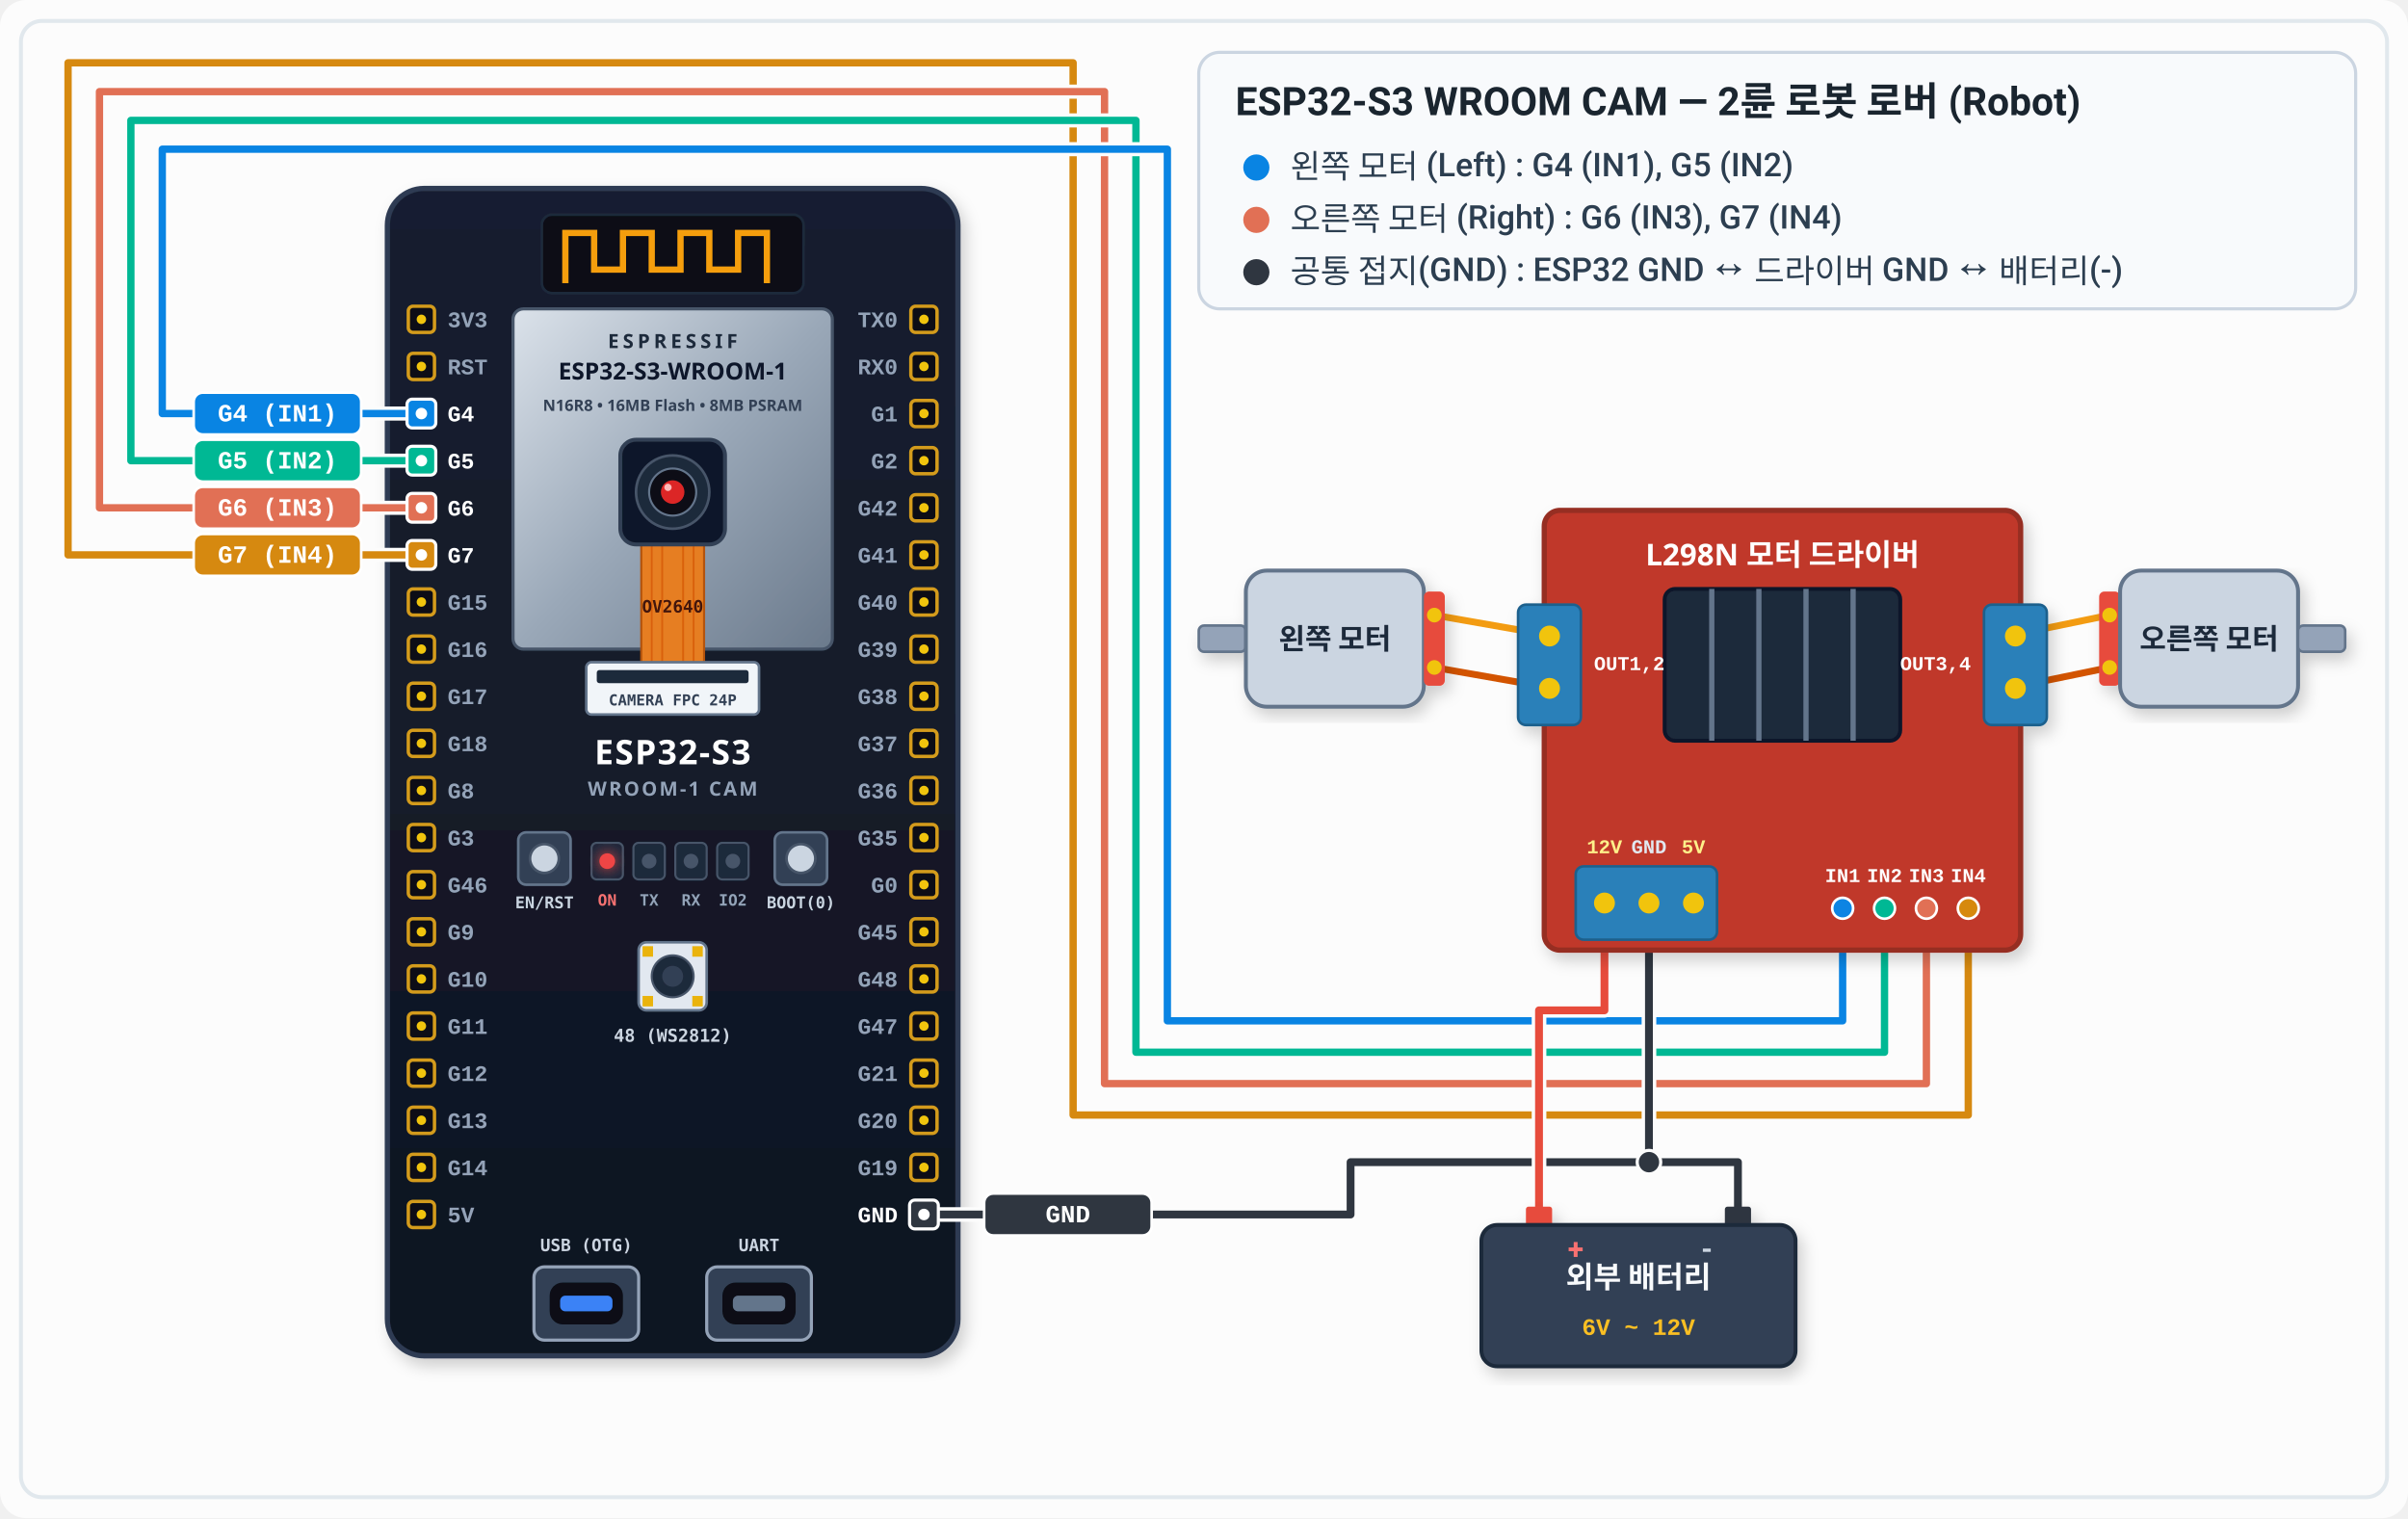
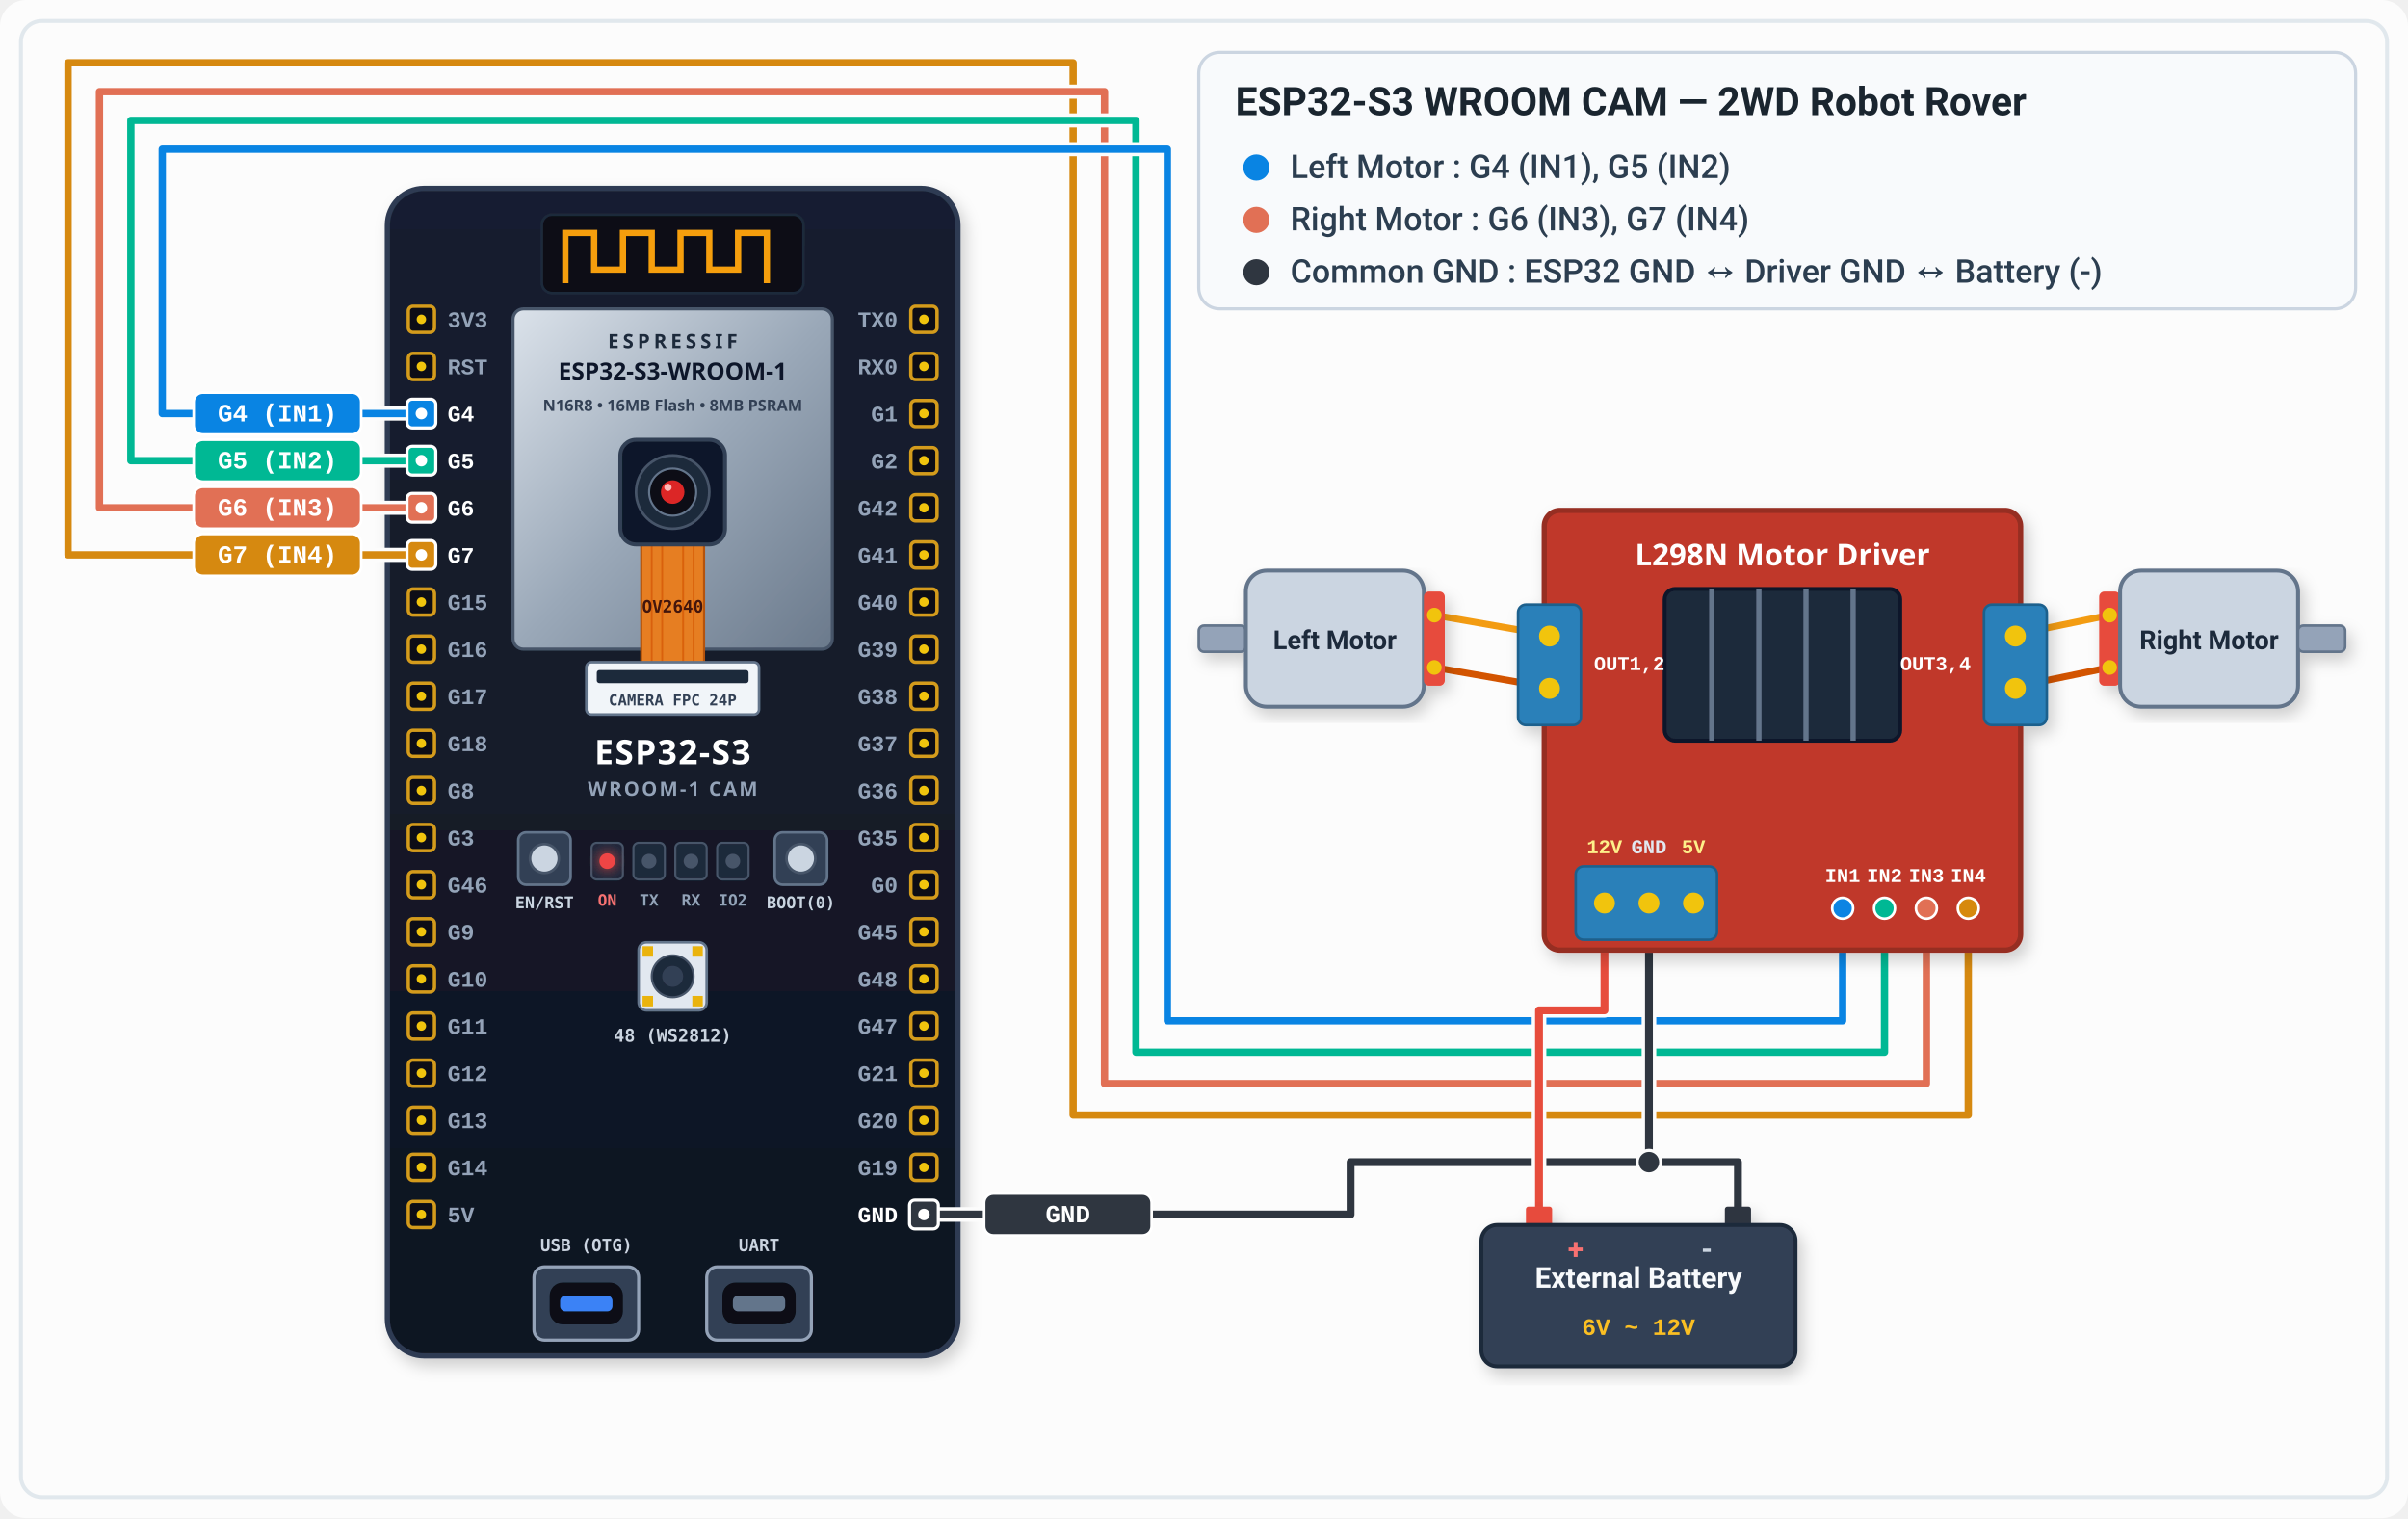
<svg xmlns="http://www.w3.org/2000/svg" viewBox="0 0 920 580" width="100%" height="100%">
  <defs>
    <style>
      .label { font-family: -apple-system, BlinkMacSystemFont, "Segoe UI", Roboto, "Malgun Gothic", Helvetica, Arial, sans-serif; font-size: 12.5px; fill: #2c3e50; font-weight: 500; }
      .title { font-family: -apple-system, BlinkMacSystemFont, "Segoe UI", Roboto, "Malgun Gothic", Helvetica, Arial, sans-serif; font-size: 15px; font-weight: 700; fill: #1a252f; }
      .comp-title { font-family: -apple-system, BlinkMacSystemFont, "Segoe UI", Roboto, "Malgun Gothic", Helvetica, Arial, sans-serif; font-size: 14px; font-weight: 700; fill: #1e293b; }
      .pin-silk { font-family: "SFMono-Regular", Consolas, "Liberation Mono", Menlo, monospace; font-size: 8.5px; font-weight: 700; }
      .pill-text { font-family: "SFMono-Regular", Consolas, "Liberation Mono", Menlo, monospace; font-size: 9.5px; fill: #ffffff; font-weight: 700; }
      .wire-lbl { font-family: -apple-system, BlinkMacSystemFont, "Segoe UI", Roboto, "Malgun Gothic", Helvetica, Arial, sans-serif; font-size: 11px; font-weight: 700; }
      .mono-sm { font-family: "SFMono-Regular", Consolas, "Liberation Mono", Menlo, monospace; font-size: 9px; font-weight: 700; }
    </style>
    <linearGradient id="shield-grad" x1="0%" y1="0%" x2="100%" y2="100%">
      <stop offset="0%" stop-color="#dbe2ea" />
      <stop offset="50%" stop-color="#9aa8b8" />
      <stop offset="100%" stop-color="#6b7a8c" />
    </linearGradient>
    <linearGradient id="pcb-grad" x1="0%" y1="0%" x2="0%" y2="100%">
      <stop offset="0%" stop-color="#171f30" />
      <stop offset="100%" stop-color="#0f1522" />
    </linearGradient>
    <filter id="shadow" x="-8%" y="-8%" width="118%" height="120%" filterUnits="objectBoundingBox">
      <feDropShadow dx="2" dy="3" stdDeviation="3" flood-opacity="0.18" />
    </filter>
    <filter id="red-glow" x="-60%" y="-60%" width="220%" height="220%">
      <feGaussianBlur stdDeviation="2.5" result="blur" />
      <feMerge>
        <feMergeNode in="blur" />
        <feMergeNode in="SourceGraphic" />
      </feMerge>
    </filter>
  </defs>
  <rect width="100%" height="100%" fill="#fcfcfc" rx="10" />
  <rect x="8" y="8" width="904" height="564" fill="none" stroke="#e1e8ed" stroke-width="1.5" rx="8" />
  <g transform="translate(148, 72)" filter="url(#shadow)">
    <rect width="218" height="446" rx="14" fill="url(#pcb-grad)" stroke="#2d3a52" stroke-width="2" />
    <rect x="59" y="10" width="100" height="30" rx="4" fill="#090d16" stroke="#1e293b" stroke-width="1" />
    <path d="M 68 35 L 68 17 L 79 17 L 79 31 L 90 31 L 90 17 L 101 17 L 101 31 L 112 31 L 112 17 L 123 17 L 123 31 L 134 31 L 134 17 L 145 17 L 145 35" fill="none" stroke="#f59e0b" stroke-width="2.4" stroke-linecap="square" stroke-linejoin="miter" />
    <rect x="48" y="46" width="122" height="130" rx="4" fill="url(#shield-grad)" stroke="#475569" stroke-width="1.2" />
    <text x="109" y="61" text-anchor="middle" font-family="sans-serif" font-size="7.5px" font-weight="800" letter-spacing="1.5" fill="#1e293b">ESPRESSIF</text>
    <text x="109" y="73" text-anchor="middle" font-family="sans-serif" font-size="9px" font-weight="800" fill="#0f172a">ESP32-S3-WROOM-1</text>
    <text x="109" y="85" text-anchor="middle" font-family="sans-serif" font-size="6px" font-weight="600" fill="#334155">N16R8 • 16MB Flash • 8MB PSRAM</text>
    <rect x="97" y="135" width="24" height="47" fill="#e67e22" stroke="#b45309" stroke-width="0.8" />
    <line x1="101" y1="136" x2="101" y2="181" stroke="#d35400" stroke-width="0.7" opacity="0.7" />
    <line x1="105" y1="136" x2="105" y2="181" stroke="#d35400" stroke-width="0.7" opacity="0.7" />
    <line x1="113" y1="136" x2="113" y2="181" stroke="#d35400" stroke-width="0.7" opacity="0.7" />
    <line x1="117" y1="136" x2="117" y2="181" stroke="#d35400" stroke-width="0.7" opacity="0.7" />
    <text x="109" y="162" text-anchor="middle" font-family="monospace" font-size="6.5px" font-weight="700" fill="#431407">OV2640</text>
    <rect x="89" y="96" width="40" height="40" rx="6" fill="#0f172a" stroke="#334155" stroke-width="1.5" />
    <circle cx="109" cy="116" r="14" fill="#1e293b" stroke="#475569" stroke-width="1" />
    <circle cx="109" cy="116" r="9" fill="#090d16" stroke="#64748b" stroke-width="0.8" />
    <circle cx="109" cy="116" r="4.5" fill="#dc2626" />
    <circle cx="107.2" cy="114.2" r="1.4" fill="#fecaca" opacity="0.9" />
    <rect x="76" y="181" width="66" height="20" rx="2" fill="#f1f5f9" stroke="#64748b" stroke-width="1" />
    <rect x="80" y="184" width="58" height="5" rx="1" fill="#1e293b" />
    <text x="109" y="197.5" text-anchor="middle" font-family="monospace" font-size="5.8px" font-weight="700" fill="#334155">CAMERA FPC 24P</text>
    <text x="109" y="220" text-anchor="middle" font-family="sans-serif" font-size="13px" font-weight="800" letter-spacing="0.5" fill="#ffffff">ESP32-S3</text>
    <text x="109" y="232" text-anchor="middle" font-family="sans-serif" font-size="7.5px" font-weight="700" letter-spacing="0.8" fill="#94a3b8">WROOM-1 CAM</text>
    <rect x="50" y="246" width="20" height="20" rx="3" fill="#334155" stroke="#64748b" stroke-width="1" />
    <circle cx="60" cy="256" r="5.5" fill="#cbd5e1" stroke="#475569" stroke-width="1" />
    <text x="60" y="275" text-anchor="middle" font-family="monospace" font-size="6.2px" font-weight="700" fill="#cbd5e1">EN/RST</text>
    <rect x="78" y="250" width="12" height="14" rx="2" fill="#1e293b" stroke="#475569" stroke-width="0.8" />
    <circle cx="84" cy="257" r="3" fill="#ef4444" filter="url(#red-glow)" />
    <text x="84" y="274" text-anchor="middle" font-family="monospace" font-size="6px" font-weight="700" fill="#f87171">ON</text>
    <rect x="94" y="250" width="12" height="14" rx="2" fill="#1e293b" stroke="#475569" stroke-width="0.8" />
    <circle cx="100" cy="257" r="2.8" fill="#475569" />
    <text x="100" y="274" text-anchor="middle" font-family="monospace" font-size="6px" font-weight="700" fill="#94a3b8">TX</text>
    <rect x="110" y="250" width="12" height="14" rx="2" fill="#1e293b" stroke="#475569" stroke-width="0.8" />
    <circle cx="116" cy="257" r="2.8" fill="#475569" />
    <text x="116" y="274" text-anchor="middle" font-family="monospace" font-size="6px" font-weight="700" fill="#94a3b8">RX</text>
    <rect x="126" y="250" width="12" height="14" rx="2" fill="#1e293b" stroke="#475569" stroke-width="0.8" />
    <circle cx="132" cy="257" r="2.8" fill="#475569" />
    <text x="132" y="274" text-anchor="middle" font-family="monospace" font-size="6px" font-weight="700" fill="#94a3b8">IO2</text>
    <rect x="148" y="246" width="20" height="20" rx="3" fill="#334155" stroke="#64748b" stroke-width="1" />
    <circle cx="158" cy="256" r="5.5" fill="#cbd5e1" stroke="#475569" stroke-width="1" />
    <text x="158" y="275" text-anchor="middle" font-family="monospace" font-size="6.2px" font-weight="700" fill="#cbd5e1">BOOT(0)</text>
    <rect x="96" y="288" width="26" height="26" rx="3" fill="#e2e8f0" stroke="#64748b" stroke-width="1" />
    <rect x="97.5" y="289.5" width="4" height="4" fill="#eab308" />
    <rect x="116.5" y="289.5" width="4" height="4" fill="#eab308" />
    <rect x="97.5" y="308.5" width="4" height="4" fill="#eab308" />
    <rect x="116.5" y="308.5" width="4" height="4" fill="#eab308" />
    <circle cx="109" cy="301" r="8" fill="#1e293b" stroke="#475569" stroke-width="0.8" />
    <circle cx="109" cy="301" r="4" fill="#334155" />
    <text x="109" y="326" text-anchor="middle" font-family="monospace" font-size="6.8px" font-weight="700" fill="#cbd5e1">48 (WS2812)</text>
    <text x="76" y="406" text-anchor="middle" font-family="monospace" font-size="6.5px" font-weight="700" fill="#cbd5e1">USB (OTG)</text>
    <rect x="56" y="412" width="40" height="28" rx="4" fill="#334155" stroke="#94a3b8" stroke-width="1.2" />
    <rect x="62" y="418" width="28" height="16" rx="5" fill="#090d16" />
    <rect x="66" y="423" width="20" height="6" rx="2" fill="#3b82f6" />
    <text x="142" y="406" text-anchor="middle" font-family="monospace" font-size="6.5px" font-weight="700" fill="#cbd5e1">UART</text>
    <rect x="122" y="412" width="40" height="28" rx="4" fill="#334155" stroke="#94a3b8" stroke-width="1.2" />
    <rect x="128" y="418" width="28" height="16" rx="5" fill="#090d16" />
    <rect x="132" y="423" width="20" height="6" rx="2" fill="#64748b" />
    <rect x="8" y="45" width="10" height="10" rx="1.8" fill="#0b0f17" stroke="#d49b1a" stroke-width="1.3" />
    <circle cx="13" cy="50" r="1.8" fill="#f1c40f" />
    <text x="23" y="53" text-anchor="start" class="pin-silk" fill="#94a3b8">3V3</text>
    <rect x="8" y="63" width="10" height="10" rx="1.8" fill="#0b0f17" stroke="#d49b1a" stroke-width="1.3" />
    <circle cx="13" cy="68" r="1.8" fill="#f1c40f" />
    <text x="23" y="71" text-anchor="start" class="pin-silk" fill="#94a3b8">RST</text>
    <rect x="8" y="81" width="10" height="10" rx="1.8" fill="#0b0f17" stroke="#d49b1a" stroke-width="1.3" />
    <circle cx="13" cy="86" r="1.8" fill="#f1c40f" />
    <text x="23" y="89" text-anchor="start" class="pin-silk" fill="#ffffff">G4</text>
    <rect x="8" y="99" width="10" height="10" rx="1.8" fill="#0b0f17" stroke="#d49b1a" stroke-width="1.3" />
    <circle cx="13" cy="104" r="1.8" fill="#f1c40f" />
    <text x="23" y="107" text-anchor="start" class="pin-silk" fill="#ffffff">G5</text>
    <rect x="8" y="117" width="10" height="10" rx="1.8" fill="#0b0f17" stroke="#d49b1a" stroke-width="1.3" />
    <circle cx="13" cy="122" r="1.8" fill="#f1c40f" />
    <text x="23" y="125" text-anchor="start" class="pin-silk" fill="#ffffff">G6</text>
    <rect x="8" y="135" width="10" height="10" rx="1.8" fill="#0b0f17" stroke="#d49b1a" stroke-width="1.3" />
    <circle cx="13" cy="140" r="1.8" fill="#f1c40f" />
    <text x="23" y="143" text-anchor="start" class="pin-silk" fill="#ffffff">G7</text>
    <rect x="8" y="153" width="10" height="10" rx="1.8" fill="#0b0f17" stroke="#d49b1a" stroke-width="1.3" />
    <circle cx="13" cy="158" r="1.8" fill="#f1c40f" />
    <text x="23" y="161" text-anchor="start" class="pin-silk" fill="#94a3b8">G15</text>
    <rect x="8" y="171" width="10" height="10" rx="1.8" fill="#0b0f17" stroke="#d49b1a" stroke-width="1.3" />
    <circle cx="13" cy="176" r="1.8" fill="#f1c40f" />
    <text x="23" y="179" text-anchor="start" class="pin-silk" fill="#94a3b8">G16</text>
    <rect x="8" y="189" width="10" height="10" rx="1.8" fill="#0b0f17" stroke="#d49b1a" stroke-width="1.3" />
    <circle cx="13" cy="194" r="1.8" fill="#f1c40f" />
    <text x="23" y="197" text-anchor="start" class="pin-silk" fill="#94a3b8">G17</text>
    <rect x="8" y="207" width="10" height="10" rx="1.8" fill="#0b0f17" stroke="#d49b1a" stroke-width="1.3" />
    <circle cx="13" cy="212" r="1.8" fill="#f1c40f" />
    <text x="23" y="215" text-anchor="start" class="pin-silk" fill="#94a3b8">G18</text>
    <rect x="8" y="225" width="10" height="10" rx="1.8" fill="#0b0f17" stroke="#d49b1a" stroke-width="1.3" />
    <circle cx="13" cy="230" r="1.8" fill="#f1c40f" />
    <text x="23" y="233" text-anchor="start" class="pin-silk" fill="#94a3b8">G8</text>
    <rect x="8" y="243" width="10" height="10" rx="1.8" fill="#0b0f17" stroke="#d49b1a" stroke-width="1.3" />
    <circle cx="13" cy="248" r="1.8" fill="#f1c40f" />
    <text x="23" y="251" text-anchor="start" class="pin-silk" fill="#94a3b8">G3</text>
    <rect x="8" y="261" width="10" height="10" rx="1.8" fill="#0b0f17" stroke="#d49b1a" stroke-width="1.3" />
    <circle cx="13" cy="266" r="1.8" fill="#f1c40f" />
    <text x="23" y="269" text-anchor="start" class="pin-silk" fill="#94a3b8">G46</text>
    <rect x="8" y="279" width="10" height="10" rx="1.8" fill="#0b0f17" stroke="#d49b1a" stroke-width="1.3" />
    <circle cx="13" cy="284" r="1.8" fill="#f1c40f" />
    <text x="23" y="287" text-anchor="start" class="pin-silk" fill="#94a3b8">G9</text>
    <rect x="8" y="297" width="10" height="10" rx="1.8" fill="#0b0f17" stroke="#d49b1a" stroke-width="1.3" />
    <circle cx="13" cy="302" r="1.8" fill="#f1c40f" />
    <text x="23" y="305" text-anchor="start" class="pin-silk" fill="#94a3b8">G10</text>
    <rect x="8" y="315" width="10" height="10" rx="1.8" fill="#0b0f17" stroke="#d49b1a" stroke-width="1.3" />
    <circle cx="13" cy="320" r="1.8" fill="#f1c40f" />
    <text x="23" y="323" text-anchor="start" class="pin-silk" fill="#94a3b8">G11</text>
    <rect x="8" y="333" width="10" height="10" rx="1.8" fill="#0b0f17" stroke="#d49b1a" stroke-width="1.3" />
    <circle cx="13" cy="338" r="1.8" fill="#f1c40f" />
    <text x="23" y="341" text-anchor="start" class="pin-silk" fill="#94a3b8">G12</text>
    <rect x="8" y="351" width="10" height="10" rx="1.8" fill="#0b0f17" stroke="#d49b1a" stroke-width="1.3" />
    <circle cx="13" cy="356" r="1.8" fill="#f1c40f" />
    <text x="23" y="359" text-anchor="start" class="pin-silk" fill="#94a3b8">G13</text>
    <rect x="8" y="369" width="10" height="10" rx="1.8" fill="#0b0f17" stroke="#d49b1a" stroke-width="1.3" />
    <circle cx="13" cy="374" r="1.8" fill="#f1c40f" />
    <text x="23" y="377" text-anchor="start" class="pin-silk" fill="#94a3b8">G14</text>
    <rect x="8" y="387" width="10" height="10" rx="1.8" fill="#0b0f17" stroke="#d49b1a" stroke-width="1.3" />
    <circle cx="13" cy="392" r="1.8" fill="#f1c40f" />
    <text x="23" y="395" text-anchor="start" class="pin-silk" fill="#94a3b8">5V</text>
    <rect x="200" y="45" width="10" height="10" rx="1.8" fill="#0b0f17" stroke="#d49b1a" stroke-width="1.3" />
    <circle cx="205" cy="50" r="1.8" fill="#f1c40f" />
    <text x="195" y="53" text-anchor="end" class="pin-silk" fill="#94a3b8">TX0</text>
    <rect x="200" y="63" width="10" height="10" rx="1.8" fill="#0b0f17" stroke="#d49b1a" stroke-width="1.3" />
    <circle cx="205" cy="68" r="1.8" fill="#f1c40f" />
    <text x="195" y="71" text-anchor="end" class="pin-silk" fill="#94a3b8">RX0</text>
    <rect x="200" y="81" width="10" height="10" rx="1.8" fill="#0b0f17" stroke="#d49b1a" stroke-width="1.3" />
    <circle cx="205" cy="86" r="1.8" fill="#f1c40f" />
    <text x="195" y="89" text-anchor="end" class="pin-silk" fill="#94a3b8">G1</text>
    <rect x="200" y="99" width="10" height="10" rx="1.8" fill="#0b0f17" stroke="#d49b1a" stroke-width="1.3" />
    <circle cx="205" cy="104" r="1.8" fill="#f1c40f" />
    <text x="195" y="107" text-anchor="end" class="pin-silk" fill="#94a3b8">G2</text>
    <rect x="200" y="117" width="10" height="10" rx="1.8" fill="#0b0f17" stroke="#d49b1a" stroke-width="1.3" />
    <circle cx="205" cy="122" r="1.8" fill="#f1c40f" />
    <text x="195" y="125" text-anchor="end" class="pin-silk" fill="#94a3b8">G42</text>
    <rect x="200" y="135" width="10" height="10" rx="1.8" fill="#0b0f17" stroke="#d49b1a" stroke-width="1.3" />
    <circle cx="205" cy="140" r="1.8" fill="#f1c40f" />
    <text x="195" y="143" text-anchor="end" class="pin-silk" fill="#94a3b8">G41</text>
    <rect x="200" y="153" width="10" height="10" rx="1.8" fill="#0b0f17" stroke="#d49b1a" stroke-width="1.3" />
    <circle cx="205" cy="158" r="1.8" fill="#f1c40f" />
    <text x="195" y="161" text-anchor="end" class="pin-silk" fill="#94a3b8">G40</text>
    <rect x="200" y="171" width="10" height="10" rx="1.8" fill="#0b0f17" stroke="#d49b1a" stroke-width="1.3" />
    <circle cx="205" cy="176" r="1.8" fill="#f1c40f" />
    <text x="195" y="179" text-anchor="end" class="pin-silk" fill="#94a3b8">G39</text>
    <rect x="200" y="189" width="10" height="10" rx="1.8" fill="#0b0f17" stroke="#d49b1a" stroke-width="1.3" />
    <circle cx="205" cy="194" r="1.8" fill="#f1c40f" />
    <text x="195" y="197" text-anchor="end" class="pin-silk" fill="#94a3b8">G38</text>
    <rect x="200" y="207" width="10" height="10" rx="1.8" fill="#0b0f17" stroke="#d49b1a" stroke-width="1.3" />
    <circle cx="205" cy="212" r="1.8" fill="#f1c40f" />
    <text x="195" y="215" text-anchor="end" class="pin-silk" fill="#94a3b8">G37</text>
    <rect x="200" y="225" width="10" height="10" rx="1.8" fill="#0b0f17" stroke="#d49b1a" stroke-width="1.3" />
    <circle cx="205" cy="230" r="1.8" fill="#f1c40f" />
    <text x="195" y="233" text-anchor="end" class="pin-silk" fill="#94a3b8">G36</text>
    <rect x="200" y="243" width="10" height="10" rx="1.8" fill="#0b0f17" stroke="#d49b1a" stroke-width="1.3" />
    <circle cx="205" cy="248" r="1.8" fill="#f1c40f" />
    <text x="195" y="251" text-anchor="end" class="pin-silk" fill="#94a3b8">G35</text>
    <rect x="200" y="261" width="10" height="10" rx="1.8" fill="#0b0f17" stroke="#d49b1a" stroke-width="1.3" />
    <circle cx="205" cy="266" r="1.8" fill="#f1c40f" />
    <text x="195" y="269" text-anchor="end" class="pin-silk" fill="#94a3b8">G0</text>
    <rect x="200" y="279" width="10" height="10" rx="1.8" fill="#0b0f17" stroke="#d49b1a" stroke-width="1.3" />
    <circle cx="205" cy="284" r="1.8" fill="#f1c40f" />
    <text x="195" y="287" text-anchor="end" class="pin-silk" fill="#94a3b8">G45</text>
    <rect x="200" y="297" width="10" height="10" rx="1.8" fill="#0b0f17" stroke="#d49b1a" stroke-width="1.3" />
    <circle cx="205" cy="302" r="1.8" fill="#f1c40f" />
    <text x="195" y="305" text-anchor="end" class="pin-silk" fill="#94a3b8">G48</text>
    <rect x="200" y="315" width="10" height="10" rx="1.8" fill="#0b0f17" stroke="#d49b1a" stroke-width="1.3" />
    <circle cx="205" cy="320" r="1.8" fill="#f1c40f" />
    <text x="195" y="323" text-anchor="end" class="pin-silk" fill="#94a3b8">G47</text>
    <rect x="200" y="333" width="10" height="10" rx="1.8" fill="#0b0f17" stroke="#d49b1a" stroke-width="1.3" />
    <circle cx="205" cy="338" r="1.8" fill="#f1c40f" />
    <text x="195" y="341" text-anchor="end" class="pin-silk" fill="#94a3b8">G21</text>
    <rect x="200" y="351" width="10" height="10" rx="1.8" fill="#0b0f17" stroke="#d49b1a" stroke-width="1.3" />
    <circle cx="205" cy="356" r="1.8" fill="#f1c40f" />
    <text x="195" y="359" text-anchor="end" class="pin-silk" fill="#94a3b8">G20</text>
    <rect x="200" y="369" width="10" height="10" rx="1.8" fill="#0b0f17" stroke="#d49b1a" stroke-width="1.3" />
    <circle cx="205" cy="374" r="1.8" fill="#f1c40f" />
    <text x="195" y="377" text-anchor="end" class="pin-silk" fill="#94a3b8">G19</text>
    <rect x="200" y="387" width="10" height="10" rx="1.8" fill="#0b0f17" stroke="#d49b1a" stroke-width="1.3" />
    <circle cx="205" cy="392" r="1.8" fill="#f1c40f" />
    <text x="195" y="395" text-anchor="end" class="pin-silk" fill="#ffffff">GND</text>
  </g>
  <g>
    <path d="M 161 212 L 26 212 L 26 24 L 410 24 L 410 426 L 752 426 L 752 362" fill="none" stroke="#fcfcfc" stroke-width="5.4" stroke-linecap="round" stroke-linejoin="round" />
    <path d="M 161 212 L 26 212 L 26 24 L 410 24 L 410 426 L 752 426 L 752 362" fill="none" stroke="#d68910" stroke-width="2.8" stroke-linecap="round" stroke-linejoin="round" />
    <path d="M 161 194 L 38 194 L 38 35 L 422 35 L 422 414 L 736 414 L 736 362" fill="none" stroke="#fcfcfc" stroke-width="5.4" stroke-linecap="round" stroke-linejoin="round" />
    <path d="M 161 194 L 38 194 L 38 35 L 422 35 L 422 414 L 736 414 L 736 362" fill="none" stroke="#e17055" stroke-width="2.8" stroke-linecap="round" stroke-linejoin="round" />
    <path d="M 161 176 L 50 176 L 50 46 L 434 46 L 434 402 L 720 402 L 720 362" fill="none" stroke="#fcfcfc" stroke-width="5.4" stroke-linecap="round" stroke-linejoin="round" />
    <path d="M 161 176 L 50 176 L 50 46 L 434 46 L 434 402 L 720 402 L 720 362" fill="none" stroke="#00b894" stroke-width="2.8" stroke-linecap="round" stroke-linejoin="round" />
    <path d="M 161 158 L 62 158 L 62 57 L 446 57 L 446 390 L 704 390 L 704 362" fill="none" stroke="#fcfcfc" stroke-width="5.4" stroke-linecap="round" stroke-linejoin="round" />
    <path d="M 161 158 L 62 158 L 62 57 L 446 57 L 446 390 L 704 390 L 704 362" fill="none" stroke="#0984e3" stroke-width="2.8" stroke-linecap="round" stroke-linejoin="round" />
    <path d="M 353 464 L 516 464 L 516 444 L 630 444 L 630 362" fill="none" stroke="#fcfcfc" stroke-width="5.6" stroke-linecap="round" stroke-linejoin="round" />
    <path d="M 353 464 L 516 464 L 516 444 L 630 444 L 630 362" fill="none" stroke="#2f3640" stroke-width="3.0" stroke-linecap="round" stroke-linejoin="round" />
    <path d="M 630 444 L 664 444 L 664 464" fill="none" stroke="#fcfcfc" stroke-width="5.6" stroke-linecap="round" stroke-linejoin="round" />
    <path d="M 630 444 L 664 444 L 664 464" fill="none" stroke="#2f3640" stroke-width="3.0" stroke-linecap="round" stroke-linejoin="round" />
    <path d="M 588 464 L 588 386 L 613 386 L 613 362" fill="none" stroke="#fcfcfc" stroke-width="5.6" stroke-linecap="round" stroke-linejoin="round" />
    <path d="M 588 464 L 588 386 L 613 386 L 613 362" fill="none" stroke="#e74c3c" stroke-width="3.0" stroke-linecap="round" stroke-linejoin="round" />
    <path d="M 588 242 L 548 235" fill="none" stroke="#fcfcfc" stroke-width="5.2" stroke-linecap="round" stroke-linejoin="round" />
    <path d="M 588 242 L 548 235" fill="none" stroke="#f39c12" stroke-width="2.6" stroke-linecap="round" stroke-linejoin="round" />
    <path d="M 588 262 L 548 255" fill="none" stroke="#fcfcfc" stroke-width="5.2" stroke-linecap="round" stroke-linejoin="round" />
    <path d="M 588 262 L 548 255" fill="none" stroke="#d35400" stroke-width="2.6" stroke-linecap="round" stroke-linejoin="round" />
    <path d="M 772 242 L 806 235" fill="none" stroke="#fcfcfc" stroke-width="5.2" stroke-linecap="round" stroke-linejoin="round" />
    <path d="M 772 242 L 806 235" fill="none" stroke="#f39c12" stroke-width="2.6" stroke-linecap="round" stroke-linejoin="round" />
    <path d="M 772 262 L 806 255" fill="none" stroke="#fcfcfc" stroke-width="5.2" stroke-linecap="round" stroke-linejoin="round" />
    <path d="M 772 262 L 806 255" fill="none" stroke="#d35400" stroke-width="2.6" stroke-linecap="round" stroke-linejoin="round" />
  </g>
  <circle cx="630" cy="444" r="4.5" fill="#2f3640" stroke="#fcfcfc" stroke-width="1.2" />
  <rect x="155.5" y="152.5" width="11" height="11" rx="2" fill="#0984e3" stroke="#ffffff" stroke-width="1.2" />
  <circle cx="161" cy="158" r="2.2" fill="#ffffff" />
  <g transform="translate(74, 150)">
    <rect width="64" height="16" rx="3.5" fill="#0984e3" stroke="#ffffff" stroke-width="1" />
    <text x="32" y="11" text-anchor="middle" class="pill-text">G4 (IN1)</text>
  </g>
  <rect x="155.5" y="170.5" width="11" height="11" rx="2" fill="#00b894" stroke="#ffffff" stroke-width="1.2" />
  <circle cx="161" cy="176" r="2.2" fill="#ffffff" />
  <g transform="translate(74, 168)">
    <rect width="64" height="16" rx="3.5" fill="#00b894" stroke="#ffffff" stroke-width="1" />
    <text x="32" y="11" text-anchor="middle" class="pill-text">G5 (IN2)</text>
  </g>
  <rect x="155.5" y="188.5" width="11" height="11" rx="2" fill="#e17055" stroke="#ffffff" stroke-width="1.2" />
  <circle cx="161" cy="194" r="2.2" fill="#ffffff" />
  <g transform="translate(74, 186)">
    <rect width="64" height="16" rx="3.5" fill="#e17055" stroke="#ffffff" stroke-width="1" />
    <text x="32" y="11" text-anchor="middle" class="pill-text">G6 (IN3)</text>
  </g>
  <rect x="155.5" y="206.5" width="11" height="11" rx="2" fill="#d68910" stroke="#ffffff" stroke-width="1.2" />
  <circle cx="161" cy="212" r="2.2" fill="#ffffff" />
  <g transform="translate(74, 204)">
    <rect width="64" height="16" rx="3.5" fill="#d68910" stroke="#ffffff" stroke-width="1" />
    <text x="32" y="11" text-anchor="middle" class="pill-text">G7 (IN4)</text>
  </g>
  <rect x="347.5" y="458.5" width="11" height="11" rx="2" fill="#2f3640" stroke="#ffffff" stroke-width="1.2" />
  <circle cx="353" cy="464" r="2.2" fill="#ffffff" />
  <g transform="translate(376, 456)">
    <rect width="64" height="16" rx="3.5" fill="#2f3640" stroke="#ffffff" stroke-width="1" />
    <text x="32" y="11" text-anchor="middle" class="pill-text">GND</text>
  </g>
  <g transform="translate(590, 195)" filter="url(#shadow)">
    <rect width="182" height="168" rx="6" fill="#c0392b" stroke="#962d22" stroke-width="2" />
    <rect x="46" y="30" width="90" height="58" rx="4" fill="#1e293b" stroke="#0f172a" stroke-width="1.5" />
    <line x1="64" y1="30" x2="64" y2="88" stroke="#64748b" stroke-width="2" />
    <line x1="82" y1="30" x2="82" y2="88" stroke="#64748b" stroke-width="2" />
    <line x1="100" y1="30" x2="100" y2="88" stroke="#64748b" stroke-width="2" />
    <line x1="118" y1="30" x2="118" y2="88" stroke="#64748b" stroke-width="2" />
-     <text x="91" y="21" text-anchor="middle" font-family="sans-serif" font-weight="800" font-size="11.5px" fill="#ffffff">L298N 모터 드라이버</text>
+     <text x="91" y="21" text-anchor="middle" font-family="sans-serif" font-weight="800" font-size="11.5px" fill="#ffffff">L298N Motor Driver</text>
    <rect x="-10" y="36" width="24" height="46" rx="3" fill="#2980b9" stroke="#1f618d" />
    <circle cx="2" cy="48" r="4" fill="#f1c40f" />
    <circle cx="2" cy="68" r="4" fill="#f1c40f" />
    <text x="19" y="61" class="mono-sm" style="font-size:7.5px;" fill="#ffffff">OUT1,2</text>
    <rect x="168" y="36" width="24" height="46" rx="3" fill="#2980b9" stroke="#1f618d" />
    <circle cx="180" cy="48" r="4" fill="#f1c40f" />
    <circle cx="180" cy="68" r="4" fill="#f1c40f" />
    <text x="163" y="61" text-anchor="end" class="mono-sm" style="font-size:7.5px;" fill="#ffffff">OUT3,4</text>
    <rect x="12" y="136" width="54" height="28" rx="3" fill="#2980b9" stroke="#1f618d" />
    <circle cx="23" cy="150" r="4" fill="#f1c40f" />
    <circle cx="40" cy="150" r="4" fill="#f1c40f" />
    <circle cx="57" cy="150" r="4" fill="#f1c40f" />
    <text x="23" y="131" text-anchor="middle" class="mono-sm" style="font-size:7.5px;" fill="#fef08a">12V</text>
    <text x="40" y="131" text-anchor="middle" class="mono-sm" style="font-size:7.5px;" fill="#e2e8f0">GND</text>
    <text x="57" y="131" text-anchor="middle" class="mono-sm" style="font-size:7.5px;" fill="#fef08a">5V</text>
    <circle cx="114" cy="152" r="4" fill="#0984e3" stroke="#ffffff" stroke-width="1" />
    <circle cx="130" cy="152" r="4" fill="#00b894" stroke="#ffffff" stroke-width="1" />
    <circle cx="146" cy="152" r="4" fill="#e17055" stroke="#ffffff" stroke-width="1" />
    <circle cx="162" cy="152" r="4" fill="#d68910" stroke="#ffffff" stroke-width="1" />
    <text x="114" y="142" text-anchor="middle" class="mono-sm" style="font-size:7.5px;" fill="#ffffff">IN1</text>
    <text x="130" y="142" text-anchor="middle" class="mono-sm" style="font-size:7.5px;" fill="#ffffff">IN2</text>
    <text x="146" y="142" text-anchor="middle" class="mono-sm" style="font-size:7.5px;" fill="#ffffff">IN3</text>
    <text x="162" y="142" text-anchor="middle" class="mono-sm" style="font-size:7.5px;" fill="#ffffff">IN4</text>
  </g>
  <g transform="translate(476, 218)" filter="url(#shadow)">
    <rect x="-18" y="21" width="18" height="10" rx="2" fill="#94a3b8" stroke="#64748b" />
    <rect width="68" height="52" rx="8" fill="#cbd5e1" stroke="#64748b" stroke-width="1.5" />
    <rect x="68" y="8" width="8" height="36" rx="2" fill="#e74c3c" />
    <circle cx="72" cy="17" r="2.8" fill="#f1c40f" />
    <circle cx="72" cy="37" r="2.8" fill="#f1c40f" />
-     <text x="34" y="30" text-anchor="middle" class="wire-lbl" fill="#1e293b">왼쪽 모터</text>
+     <text x="34" y="30" text-anchor="middle" class="wire-lbl" style="font-size:10px;" fill="#1e293b">Left Motor</text>
  </g>
  <g transform="translate(810, 218)" filter="url(#shadow)">
    <rect x="-8" y="8" width="8" height="36" rx="2" fill="#e74c3c" />
    <rect width="68" height="52" rx="8" fill="#cbd5e1" stroke="#64748b" stroke-width="1.5" />
    <rect x="68" y="21" width="18" height="10" rx="2" fill="#94a3b8" stroke="#64748b" />
    <circle cx="-4" cy="17" r="2.8" fill="#f1c40f" />
    <circle cx="-4" cy="37" r="2.8" fill="#f1c40f" />
-     <text x="34" y="30" text-anchor="middle" class="wire-lbl" fill="#1e293b">오른쪽 모터</text>
+     <text x="34" y="30" text-anchor="middle" class="wire-lbl" style="font-size:10px;" fill="#1e293b">Right Motor</text>
  </g>
  <g transform="translate(566, 468)" filter="url(#shadow)">
    <rect x="17" y="-7" width="10" height="8" rx="1" fill="#e74c3c" />
    <rect x="93" y="-7" width="10" height="8" rx="1" fill="#2f3640" />
    <rect width="120" height="54" rx="6" fill="#334155" stroke="#1e293b" stroke-width="1.5" />
-     <text x="60" y="24" text-anchor="middle" class="wire-lbl" style="font-size:11.5px;" fill="#f8fafc">외부 배터리</text>
+     <text x="60" y="24" text-anchor="middle" class="wire-lbl" style="font-size:11px;" fill="#f8fafc">External Battery</text>
    <text x="60" y="42" text-anchor="middle" class="mono-sm" fill="#fbbf24">6V ~ 12V</text>
    <text x="33" y="13" class="wire-lbl" fill="#f87171">+</text>
    <text x="84" y="13" class="wire-lbl" fill="#cbd5e1">-</text>
  </g>
  <g transform="translate(458, 20)">
    <rect width="442" height="98" rx="8" fill="#f8fafc" stroke="#cbd5e1" stroke-width="1.2" />
-     <text x="14" y="24" class="title">ESP32-S3 WROOM CAM — 2륜 로봇 로버 (Robot)</text>
+     <text x="14" y="24" class="title">ESP32-S3 WROOM CAM — 2WD Robot Rover</text>
    <circle cx="22" cy="44" r="5" fill="#0984e3" />
-     <text x="35" y="48" class="label">왼쪽 모터 (Left) : G4 (IN1), G5 (IN2)</text>
+     <text x="35" y="48" class="label">Left Motor : G4 (IN1), G5 (IN2)</text>
    <circle cx="22" cy="64" r="5" fill="#e17055" />
-     <text x="35" y="68" class="label">오른쪽 모터 (Right) : G6 (IN3), G7 (IN4)</text>
+     <text x="35" y="68" class="label">Right Motor : G6 (IN3), G7 (IN4)</text>
    <circle cx="22" cy="84" r="5" fill="#2f3640" />
-     <text x="35" y="88" class="label">공통 접지(GND) : ESP32 GND ↔ 드라이버 GND ↔ 배터리(-)</text>
+     <text x="35" y="88" class="label">Common GND : ESP32 GND ↔ Driver GND ↔ Battery (-)</text>
  </g>
</svg>
